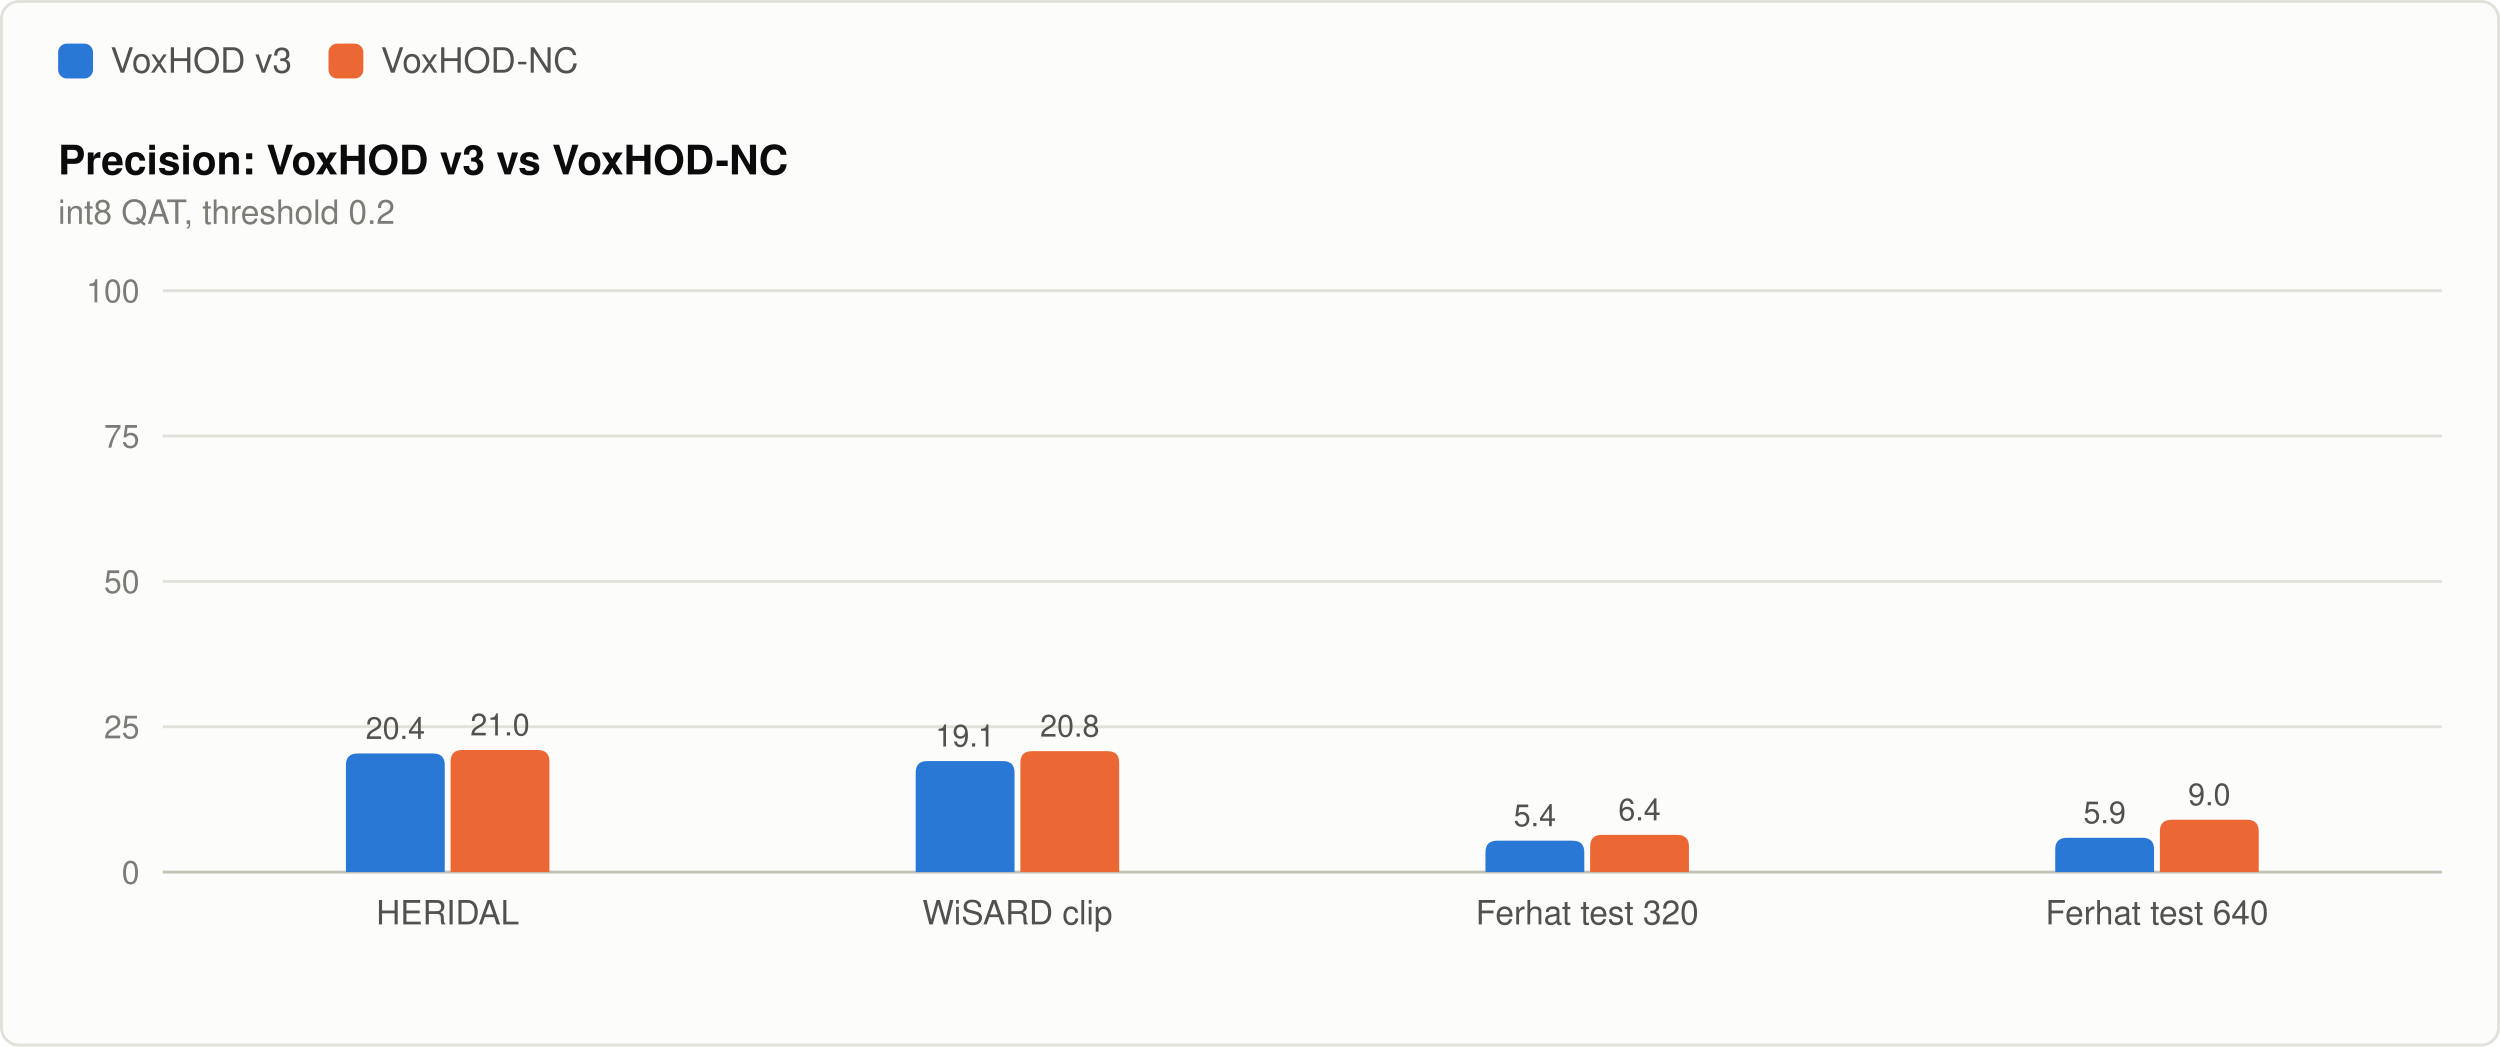
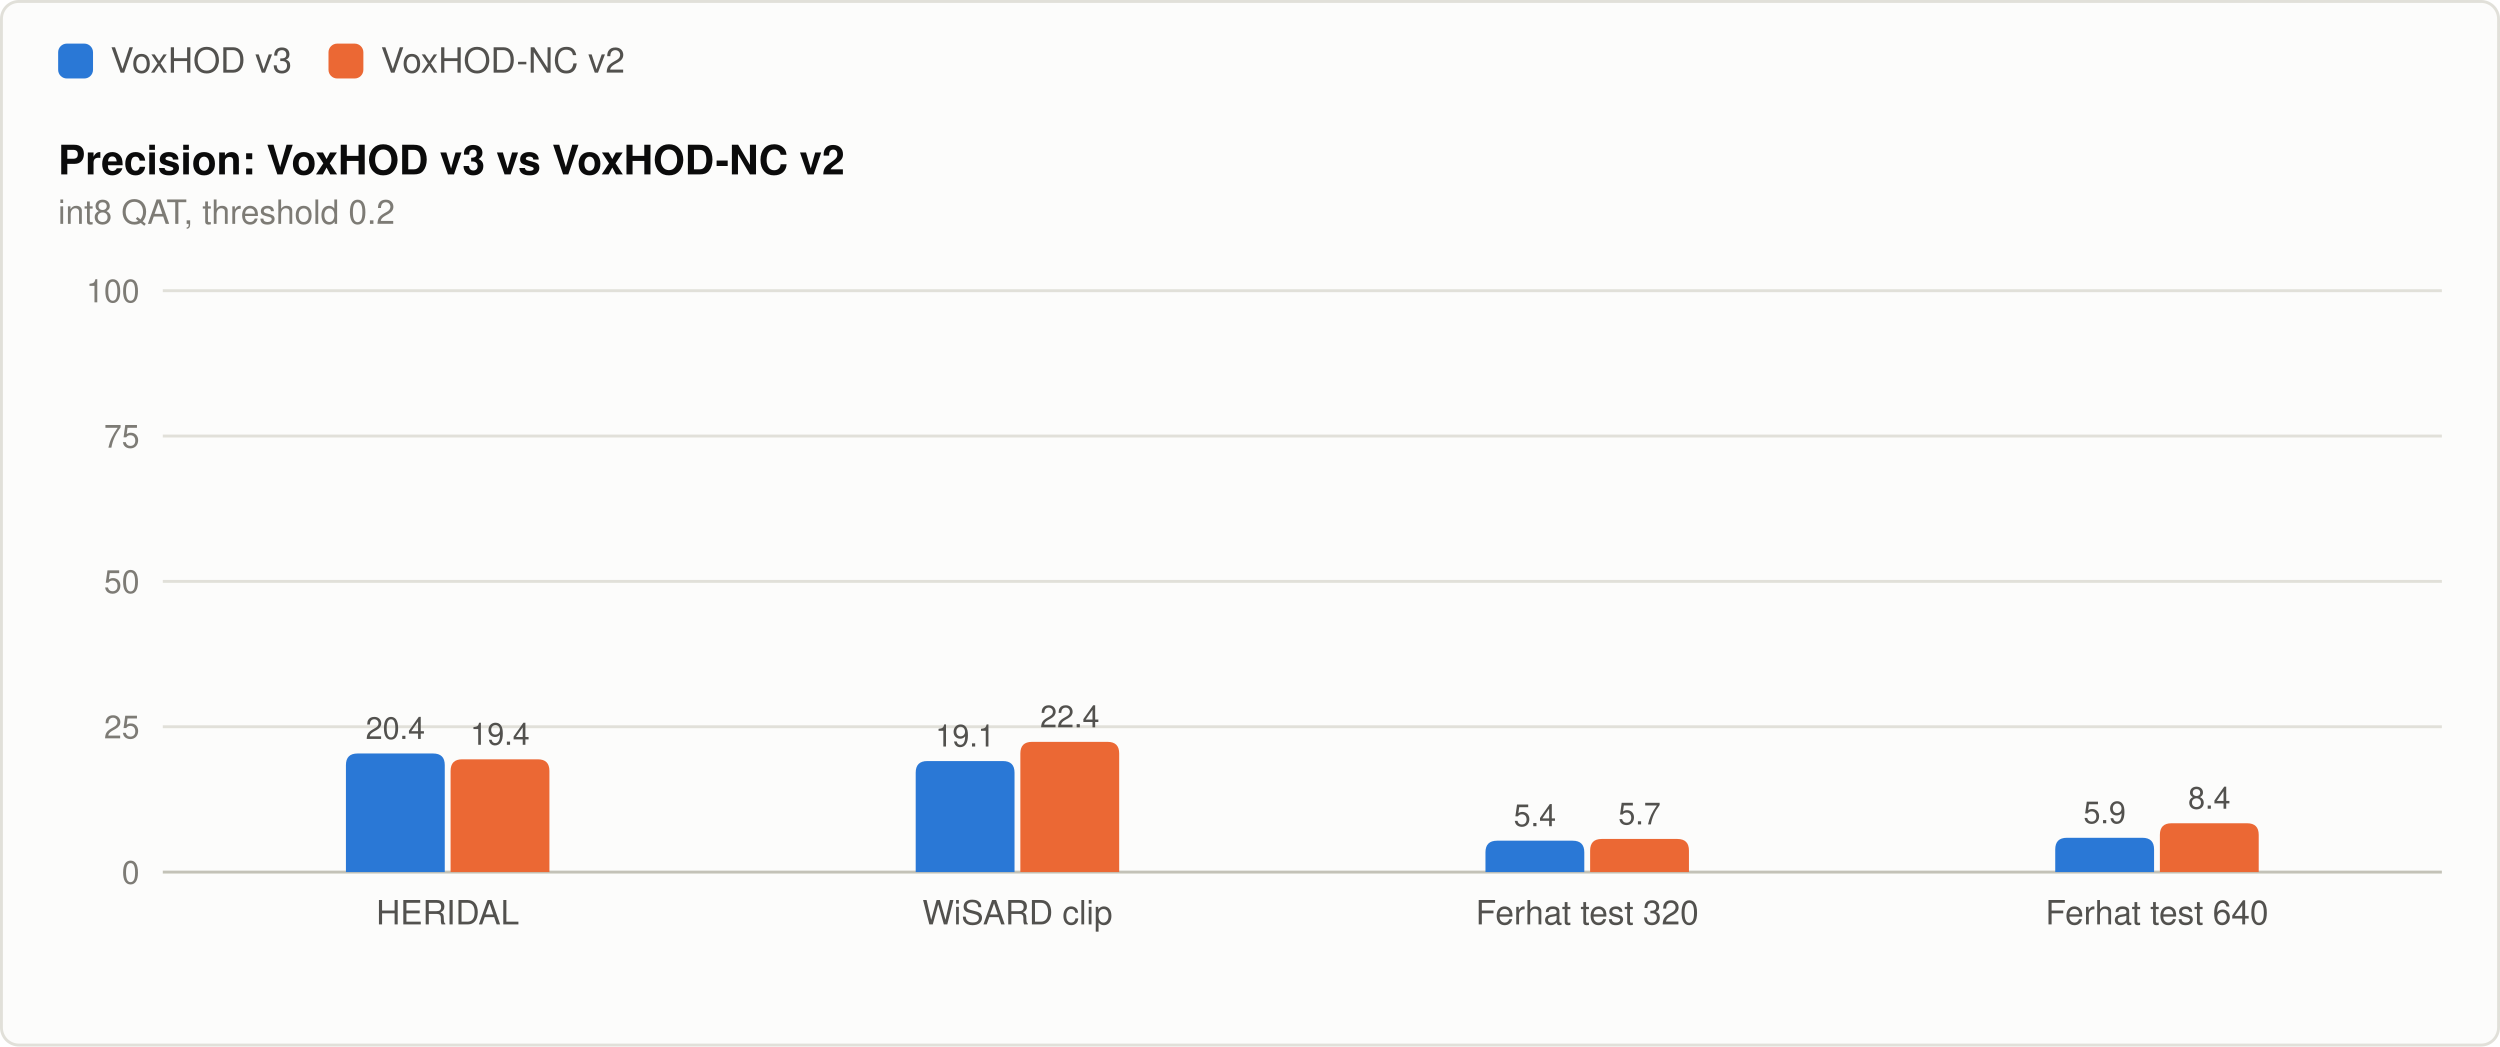
<svg xmlns="http://www.w3.org/2000/svg" viewBox="0 0 860 360" width="860" height="360" font-family="-apple-system, BlinkMacSystemFont, 'Segoe UI', Helvetica, Arial, sans-serif">
  <rect x="0.5" y="0.5" width="859" height="359" rx="6" fill="#fcfcfb" stroke="#e1e0d9" />
  <rect x="20" y="15" width="12" height="12" rx="3" fill="#2a78d6" />
  <text x="38" y="25" font-size="12" fill="#52514e">VoxHOD v3</text>
  <rect x="113" y="15" width="12" height="12" rx="3" fill="#eb6834" />
-   <text x="131" y="25" font-size="12" fill="#52514e">VoxHOD-NC</text>
-   <text x="20" y="60" font-size="14" font-weight="600" fill="#0b0b0b">Precision: VoxHOD v3 vs VoxHOD-NC</text>
+   <text x="131" y="25" font-size="12" fill="#52514e">VoxHOD-NC v2</text>
+   <text x="20" y="60" font-size="14" font-weight="600" fill="#0b0b0b">Precision: VoxHOD v3 vs VoxHOD-NC v2</text>
  <text x="20" y="77" font-size="11.5" fill="#7d7b75">int8 QAT, threshold 0.2</text>
  <line x1="56" x2="840" y1="300.0" y2="300.0" stroke="#c3c2b7" />
  <text x="48" y="304.0" font-size="11" text-anchor="end" fill="#7d7b75">0</text>
  <line x1="56" x2="840" y1="250.0" y2="250.0" stroke="#e1e0d9" />
  <text x="48" y="254.0" font-size="11" text-anchor="end" fill="#7d7b75">25</text>
  <line x1="56" x2="840" y1="200.0" y2="200.0" stroke="#e1e0d9" />
  <text x="48" y="204.0" font-size="11" text-anchor="end" fill="#7d7b75">50</text>
  <line x1="56" x2="840" y1="150.0" y2="150.0" stroke="#e1e0d9" />
  <text x="48" y="154.0" font-size="11" text-anchor="end" fill="#7d7b75">75</text>
  <line x1="56" x2="840" y1="100.0" y2="100.0" stroke="#e1e0d9" />
  <text x="48" y="104.0" font-size="11" text-anchor="end" fill="#7d7b75">100</text>
  <path d="M119.0,300 V263.2 Q119.0,259.2 123.0,259.2 H149.0 Q153.0,259.2 153.0,263.2 V300 Z" fill="#2a78d6" />
  <text x="136.0" y="254.2" font-size="10.5" text-anchor="middle" fill="#52514e">20.4</text>
-   <path d="M155.0,300 V262.0 Q155.0,258.0 159.0,258.0 H185.0 Q189.0,258.0 189.0,262.0 V300 Z" fill="#eb6834" />
-   <text x="172.0" y="253.0" font-size="10.5" text-anchor="middle" fill="#52514e">21.0</text>
+   <path d="M155.0,300 V265.2 Q155.0,261.2 159.0,261.2 H185.0 Q189.0,261.2 189.0,265.2 V300 Z" fill="#eb6834" />
+   <text x="172.0" y="256.2" font-size="10.5" text-anchor="middle" fill="#52514e">19.4</text>
  <text x="154.0" y="318" font-size="11.5" text-anchor="middle" fill="#52514e">HERIDAL</text>
  <path d="M315.0,300 V265.8 Q315.0,261.8 319.0,261.8 H345.0 Q349.0,261.8 349.0,265.8 V300 Z" fill="#2a78d6" />
  <text x="332.0" y="256.8" font-size="10.5" text-anchor="middle" fill="#52514e">19.1</text>
-   <path d="M351.0,300 V262.4 Q351.0,258.4 355.0,258.4 H381.0 Q385.0,258.4 385.0,262.4 V300 Z" fill="#eb6834" />
-   <text x="368.0" y="253.4" font-size="10.5" text-anchor="middle" fill="#52514e">20.8</text>
+   <path d="M351.0,300 V259.2 Q351.0,255.2 355.0,255.2 H381.0 Q385.0,255.2 385.0,259.2 V300 Z" fill="#eb6834" />
+   <text x="368.0" y="250.2" font-size="10.5" text-anchor="middle" fill="#52514e">22.4</text>
  <text x="350.0" y="318" font-size="11.5" text-anchor="middle" fill="#52514e">WiSARD clip</text>
  <path d="M511.0,300 V293.2 Q511.0,289.2 515.0,289.2 H541.0 Q545.0,289.2 545.0,293.2 V300 Z" fill="#2a78d6" />
  <text x="528.0" y="284.2" font-size="10.5" text-anchor="middle" fill="#52514e">5.4</text>
-   <path d="M547.0,300 V291.2 Q547.0,287.2 551.0,287.2 H577.0 Q581.0,287.2 581.0,291.2 V300 Z" fill="#eb6834" />
-   <text x="564.0" y="282.2" font-size="10.5" text-anchor="middle" fill="#52514e">6.4</text>
+   <path d="M547.0,300 V292.6 Q547.0,288.6 551.0,288.6 H577.0 Q581.0,288.6 581.0,292.6 V300 Z" fill="#eb6834" />
+   <text x="564.0" y="283.6" font-size="10.5" text-anchor="middle" fill="#52514e">5.7</text>
  <text x="546.0" y="318" font-size="11.5" text-anchor="middle" fill="#52514e">Ferhat test 320</text>
  <path d="M707.0,300 V292.2 Q707.0,288.2 711.0,288.2 H737.0 Q741.0,288.2 741.0,292.2 V300 Z" fill="#2a78d6" />
  <text x="724.0" y="283.2" font-size="10.5" text-anchor="middle" fill="#52514e">5.9</text>
-   <path d="M743.0,300 V286.0 Q743.0,282.0 747.0,282.0 H773.0 Q777.0,282.0 777.0,286.0 V300 Z" fill="#eb6834" />
-   <text x="760.0" y="277.0" font-size="10.5" text-anchor="middle" fill="#52514e">9.0</text>
+   <path d="M743.0,300 V287.2 Q743.0,283.2 747.0,283.2 H773.0 Q777.0,283.2 777.0,287.2 V300 Z" fill="#eb6834" />
+   <text x="760.0" y="278.2" font-size="10.5" text-anchor="middle" fill="#52514e">8.4</text>
  <text x="742.0" y="318" font-size="11.5" text-anchor="middle" fill="#52514e">Ferhat test 640</text>
</svg>
